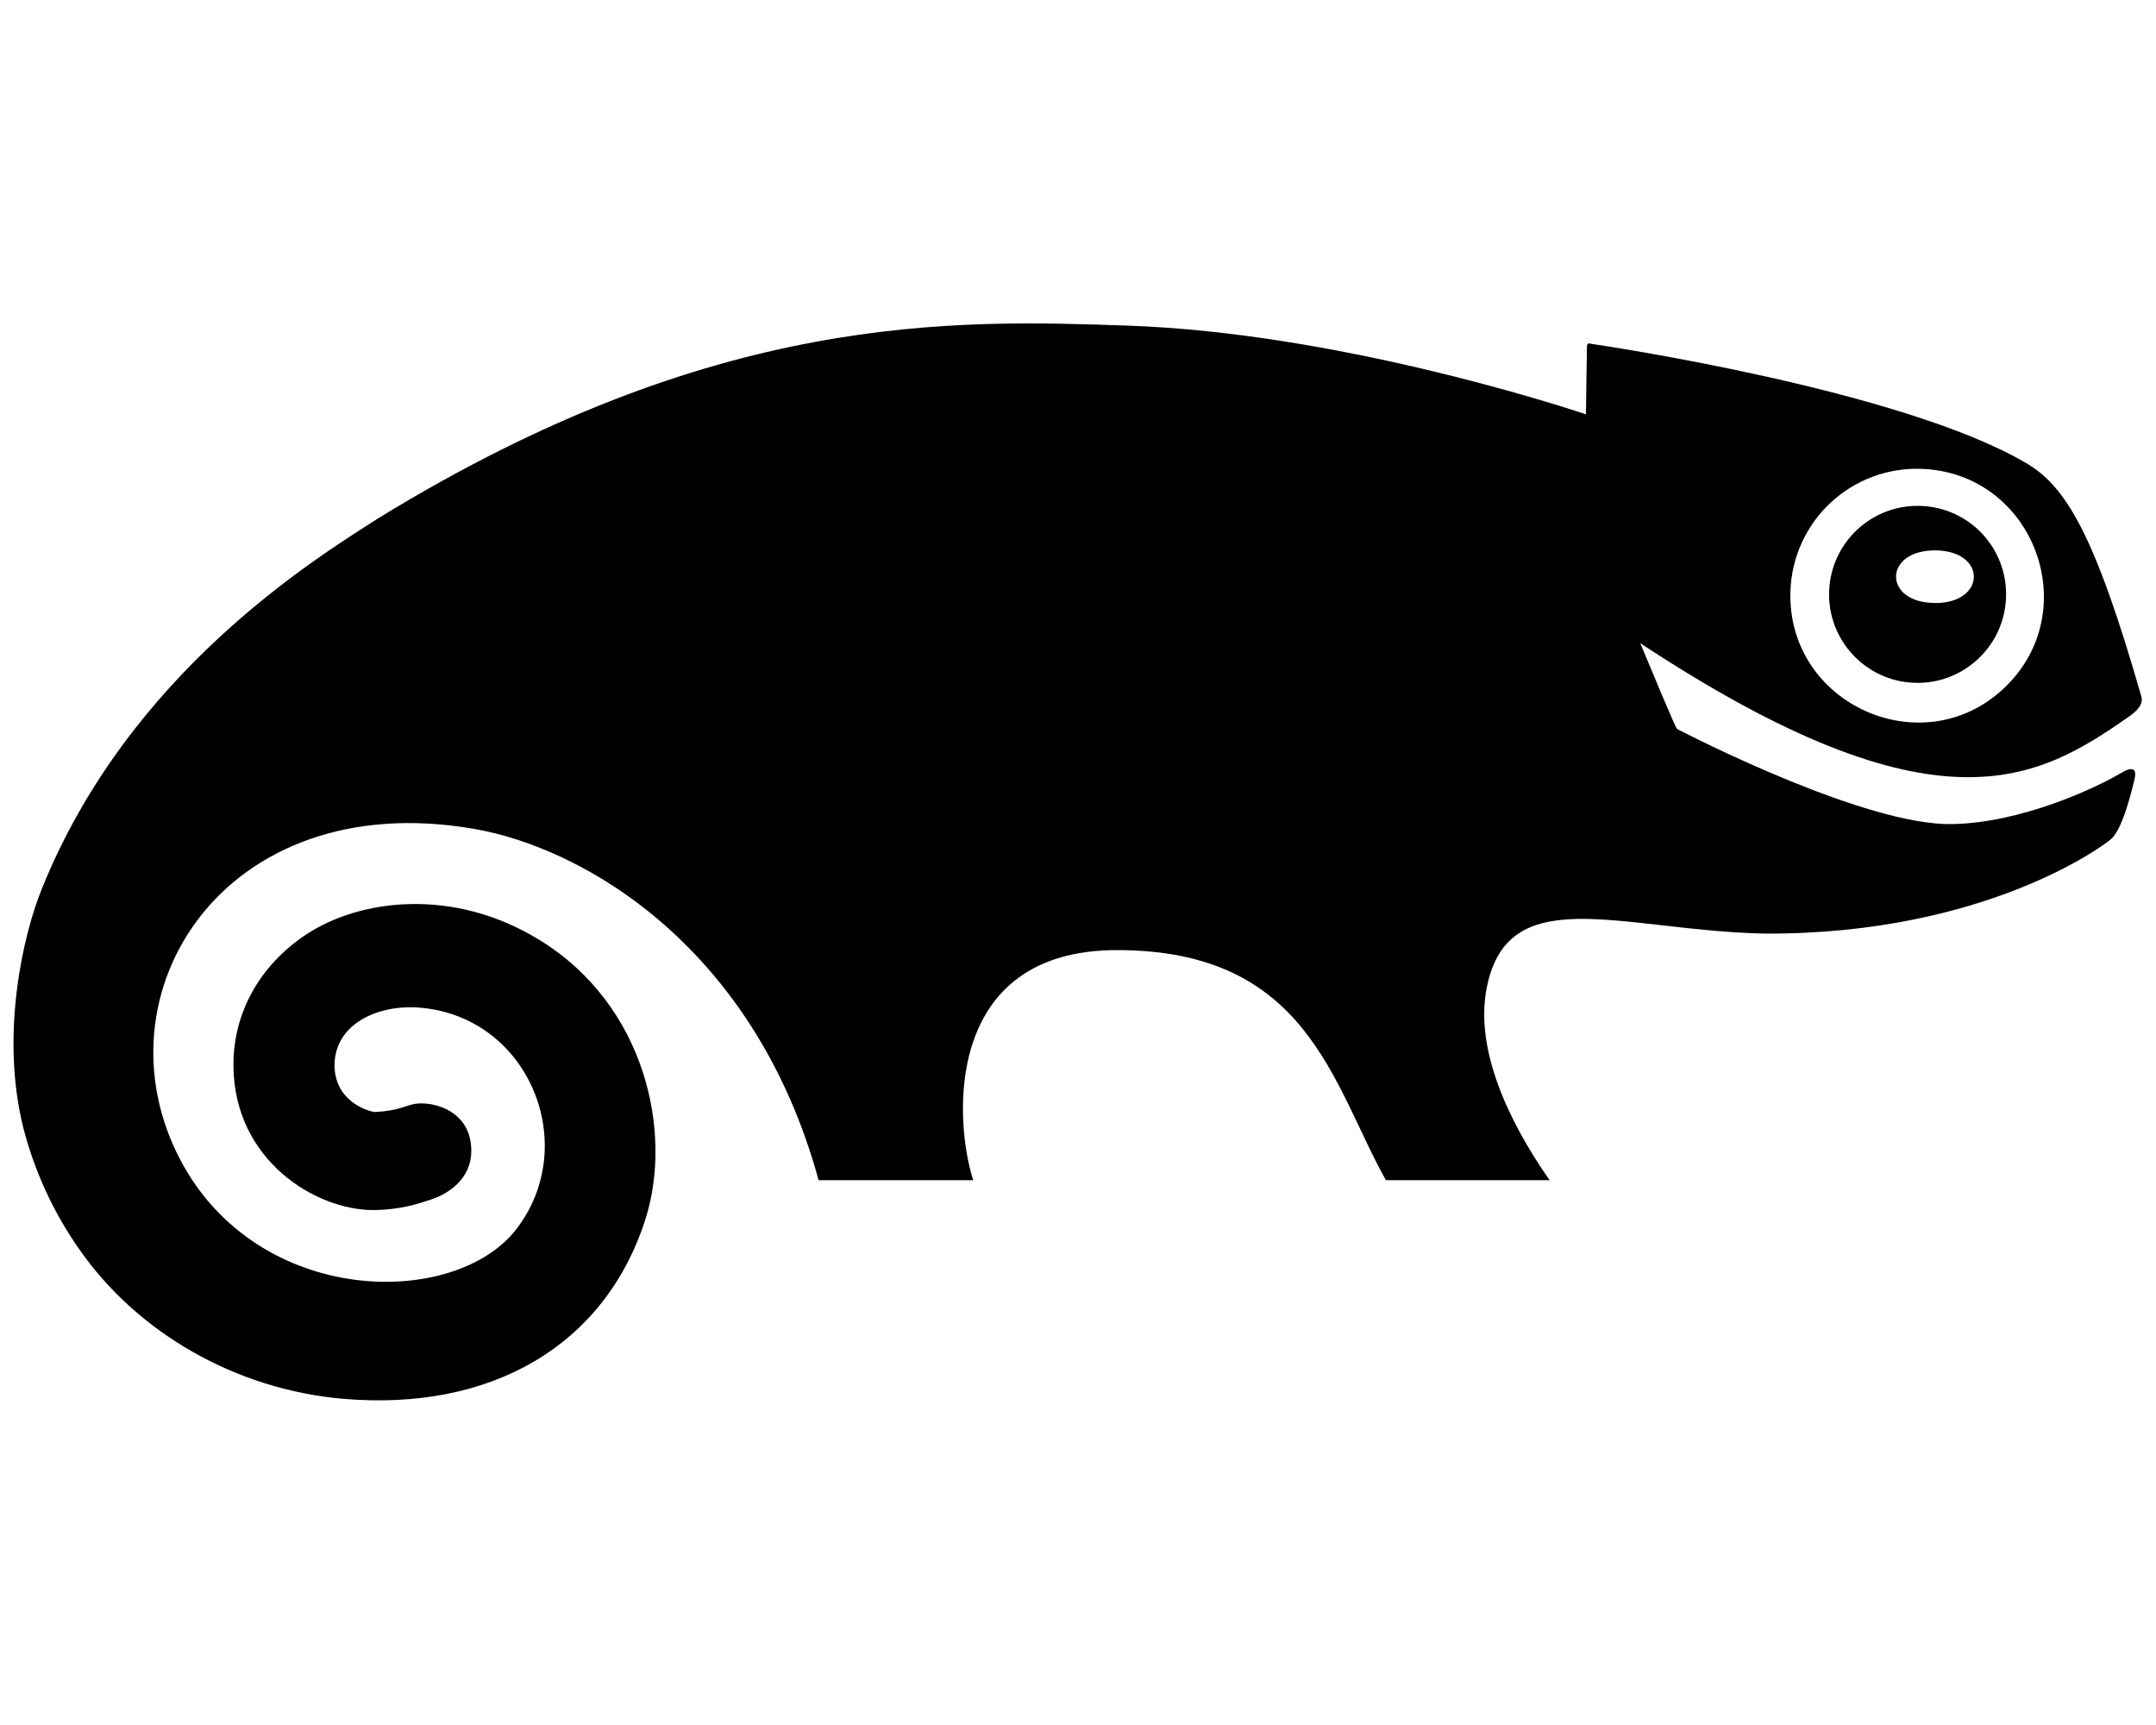
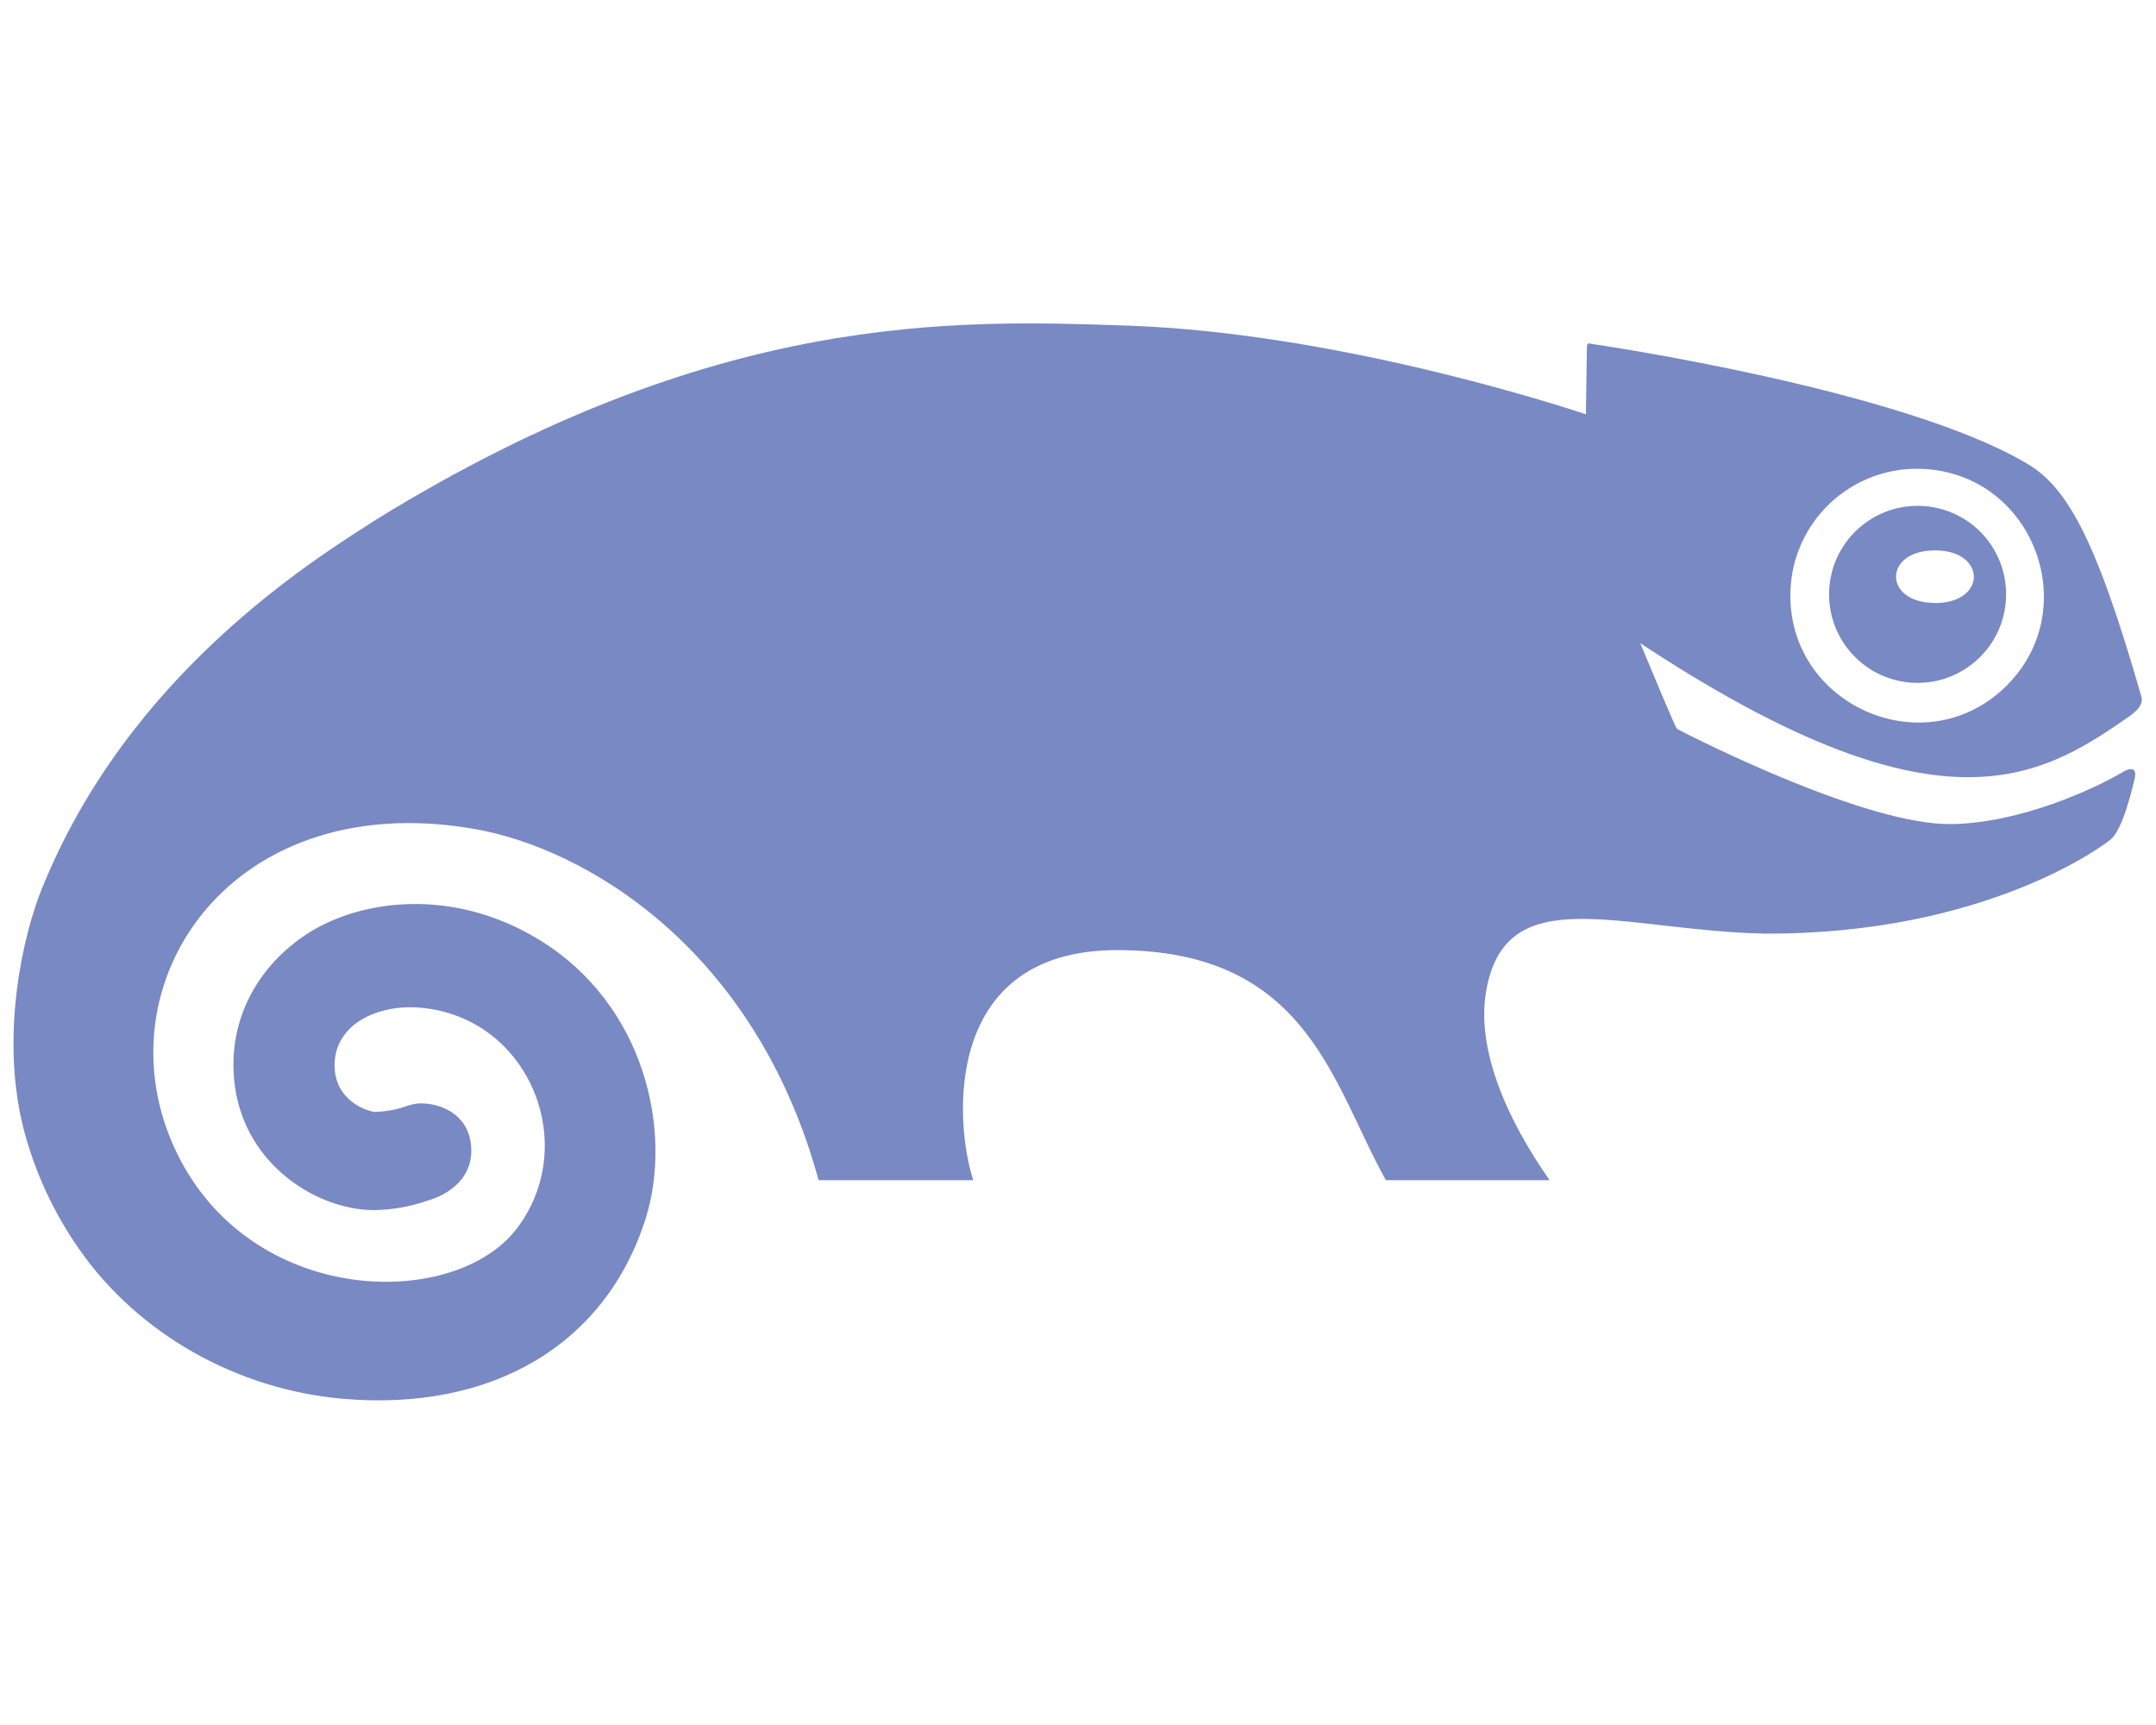
- <svg xmlns="http://www.w3.org/2000/svg" viewBox="0 0 640 512">
+ <svg xmlns="http://www.w3.org/2000/svg" viewBox="0 0 640 512" fill="#7889c3">
  <path d="M471.08 102.66s-.3 18.3-.3 20.3c-9.1-3-74.4-24.1-135.7-26.3-51.9-1.8-122.8-4.3-223 57.3-19.4 12.4-73.9 46.1-99.6 109.7C7 277-.12 307 7 335.06a111 111 0 0 0 16.5 35.7c17.4 25 46.6 41.6 78.1 44.4 44.4 3.9 78.1-16 90-53.3 8.2-25.8 0-63.6-31.5-82.9-25.6-15.7-53.3-12.1-69.2-1.6-13.9 9.2-21.8 23.5-21.6 39.2.3 27.8 24.3 42.6 41.5 42.6a49 49 0 0 0 15.8-2.7c6.5-1.8 13.3-6.5 13.3-14.9 0-12.1-11.6-14.8-16.8-13.9-2.9.5-4.5 2-11.8 2.4-2-.2-12-3.1-12-14V316c.2-12.3 13.2-18 25.5-16.9 32.3 2.8 47.7 40.7 28.5 65.7-18.3 23.7-76.6 23.2-99.7-20.4-26-49.2 12.7-111.2 87-98.4 33.2 5.7 83.6 35.5 102.4 104.3h45.9c-5.7-17.6-8.9-68.3 42.7-68.3 56.7 0 63.9 39.9 79.8 68.3H460c-12.8-18.3-21.7-38.7-18.9-55.8 5.6-33.8 39.7-18.4 82.4-17.4 66.5.4 102.1-27 103.1-28 3.7-3.1 6.5-15.8 7-17.7 1.3-5.1-3.2-2.4-3.2-2.4-8.7 5.2-30.5 15.2-50.9 15.6-25.3.5-76.2-25.4-81.6-28.2-.3-.4.1 1.2-11-25.5 88.4 58.3 118.3 40.5 145.2 21.7.8-.6 4.3-2.9 3.6-5.7-13.8-48.1-22.4-62.7-34.5-69.6-37-21.6-125-34.7-129.2-35.3.1-.1-.9-.3-.9.7zm60.4 72.8a37.54 37.54 0 0 1 38.9-36.3c33.4 1.2 48.8 42.3 24.4 65.2-24.2 22.7-64.4 4.6-63.3-28.9zm38.6-25.3a26.27 26.27 0 1 0 25.4 27.2 26.19 26.19 0 0 0-25.4-27.2zm4.3 28.8c-15.4 0-15.4-15.6 0-15.6s15.4 15.64 0 15.64z" />
</svg>
